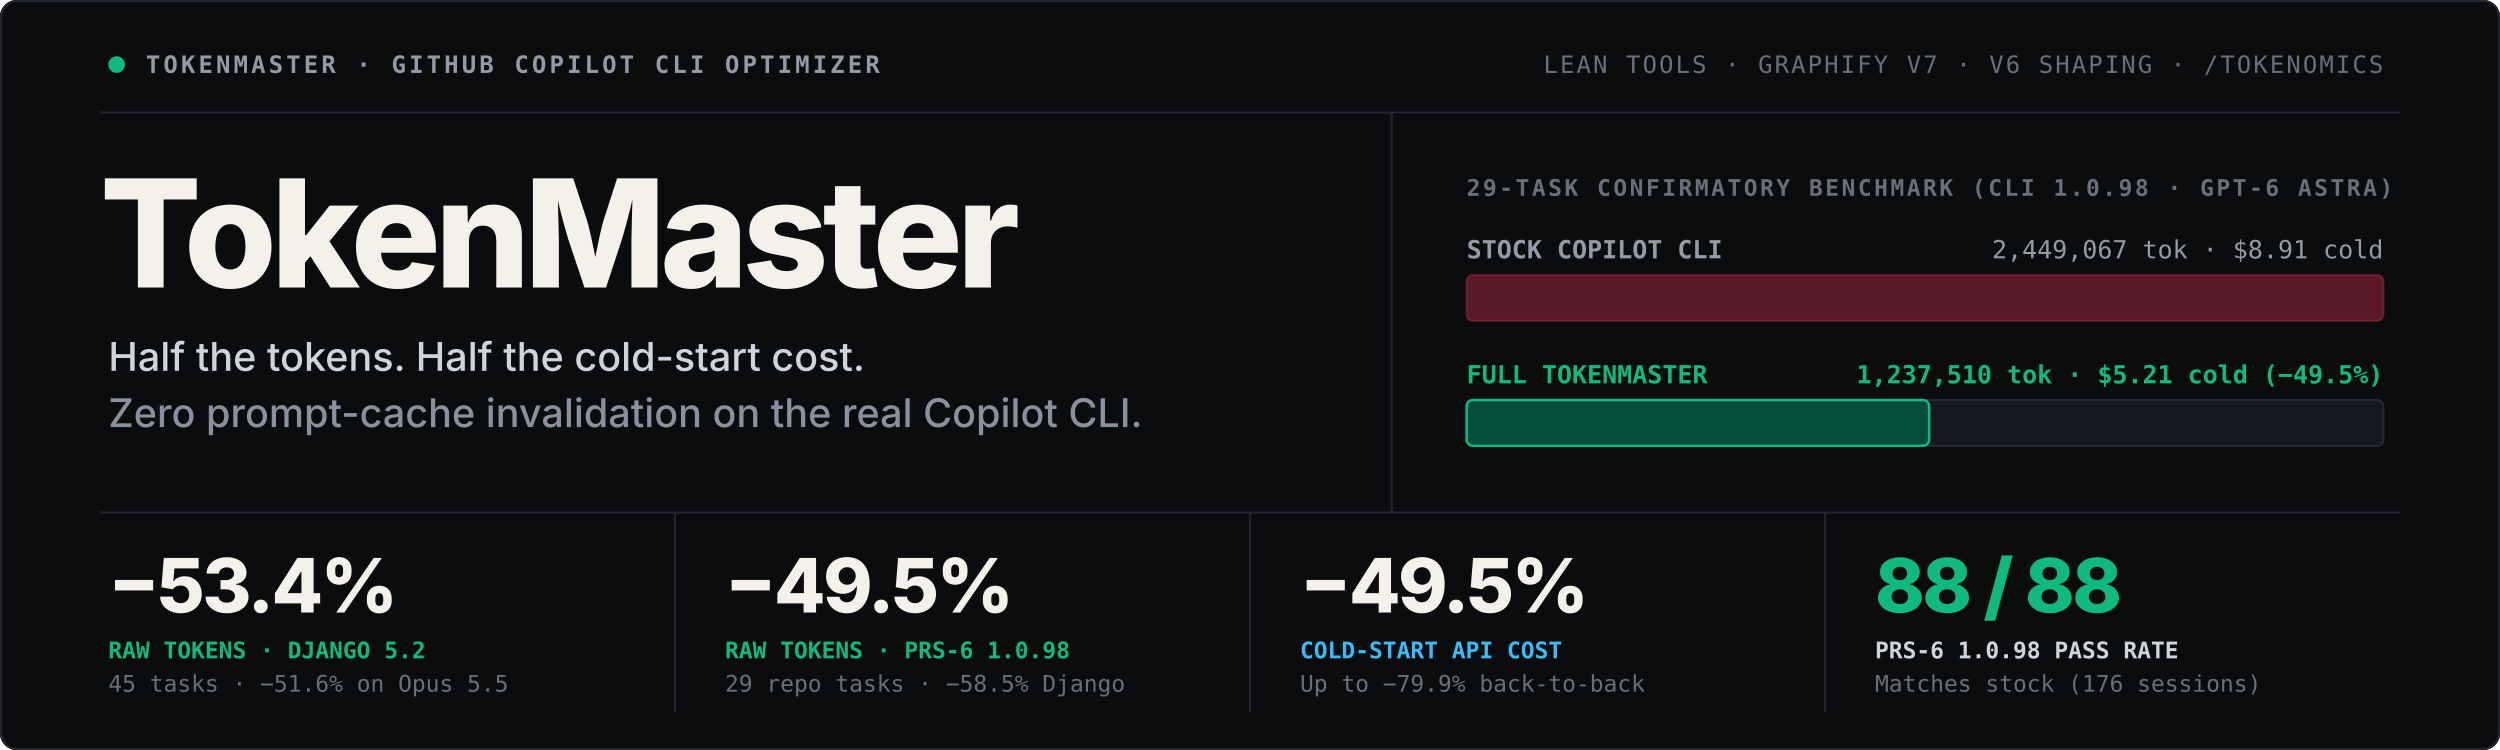
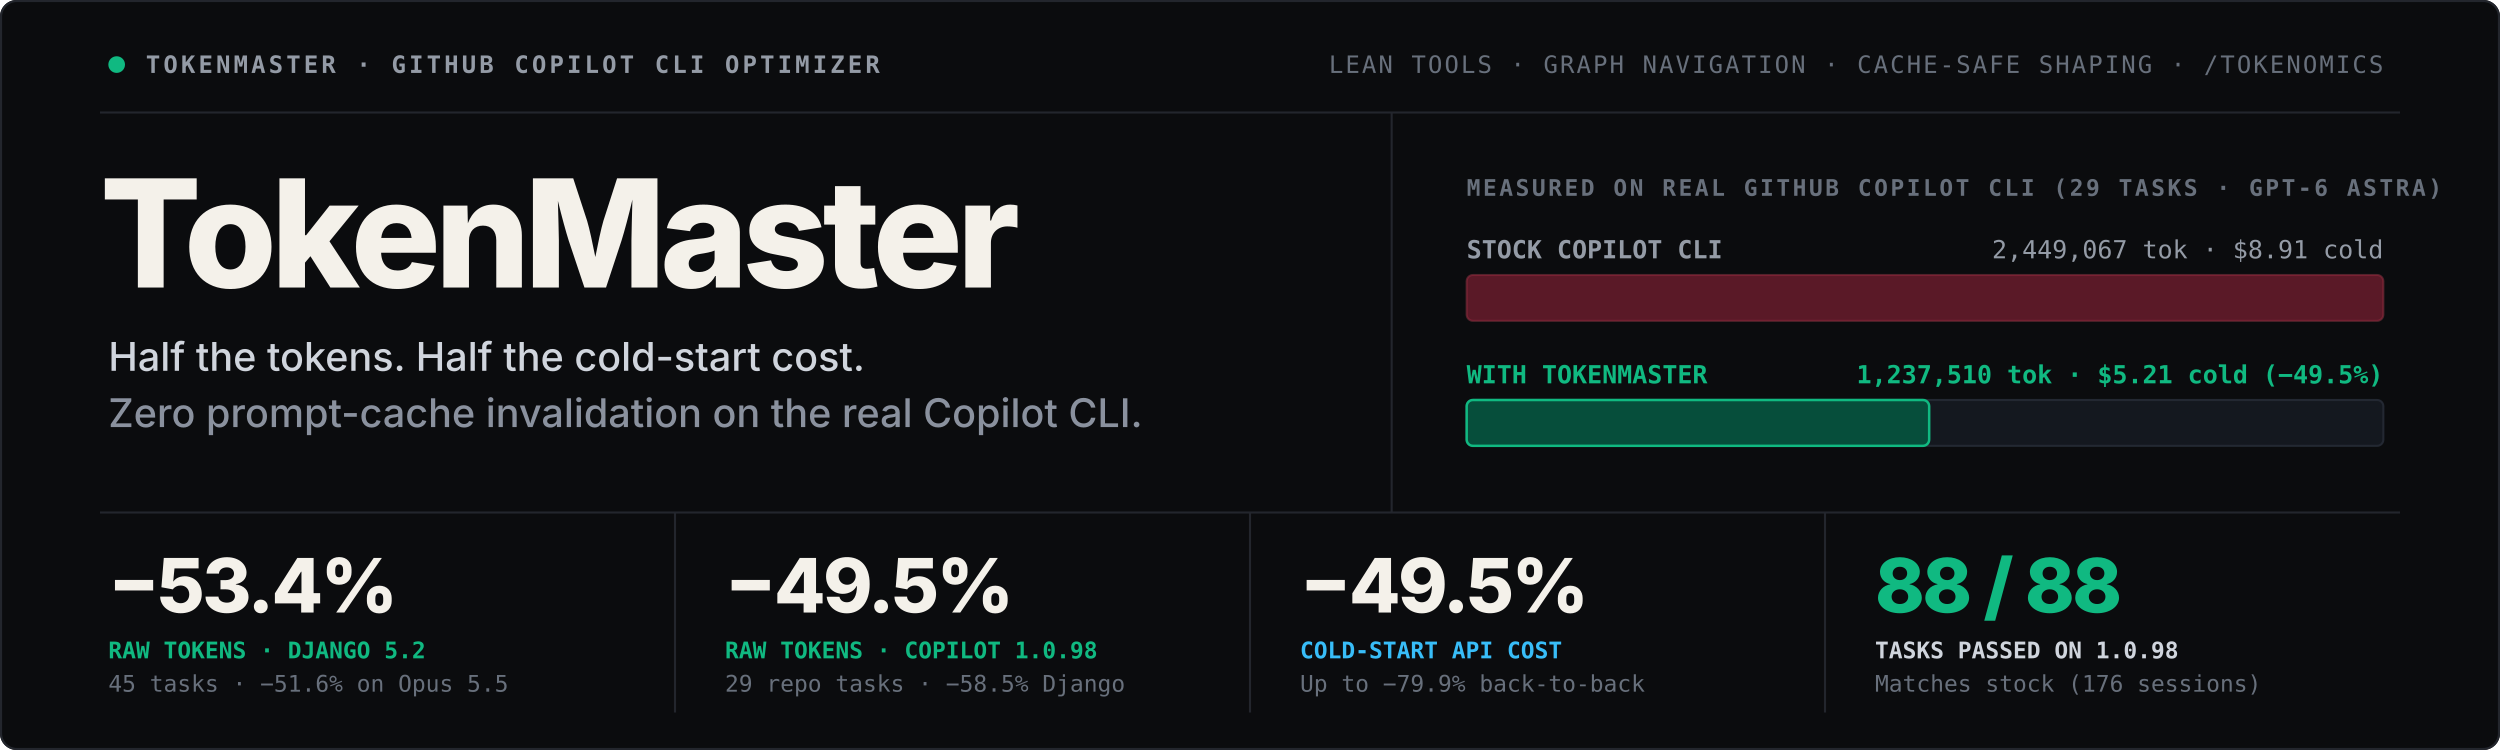
<svg xmlns="http://www.w3.org/2000/svg" viewBox="0 0 1200 360" width="1200" height="360" role="img" aria-label="TokenMaster — Half the tokens. Half the cold-start cost. Zero prompt-cache invalidation on the real GitHub Copilot CLI.">
  <rect width="1200" height="360" rx="8" fill="#0B0C0E" />
  <rect x="0.5" y="0.5" width="1199" height="359" rx="7.5" fill="none" stroke="#23262D" stroke-width="1" />
  <circle cx="56" cy="31" r="4" fill="#10B981" />
  <text x="70" y="35" font-family="ui-monospace, SFMono-Regular, Menlo, Consolas, monospace" font-size="11.5" font-weight="600" fill="#949BA6" letter-spacing="1.5">TOKENMASTER · GITHUB COPILOT CLI OPTIMIZER</text>
-   <text x="1144" y="35" text-anchor="end" font-family="ui-monospace, SFMono-Regular, Menlo, Consolas, monospace" font-size="11.5" fill="#68707C" letter-spacing="1.0">LEAN TOOLS · GRAPHIFY V7 · V6 SHAPING · /TOKENOMICS</text>
+   <text x="1144" y="35" text-anchor="end" font-family="ui-monospace, SFMono-Regular, Menlo, Consolas, monospace" font-size="11.5" fill="#68707C" letter-spacing="1.0">LEAN TOOLS · GRAPH NAVIGATION · CACHE-SAFE SHAPING · /TOKENOMICS</text>
  <line x1="48" y1="54" x2="1152" y2="54" stroke="#23262D" stroke-width="1" />
  <line x1="668" y1="54" x2="668" y2="246" stroke="#23262D" stroke-width="1" />
  <text x="48" y="138" font-family="-apple-system, BlinkMacSystemFont, 'Segoe UI', Inter, Helvetica, Arial, sans-serif" font-size="72" font-weight="800" fill="#F4F1EA" letter-spacing="-2.8">TokenMaster</text>
  <text x="52" y="178" font-family="-apple-system, BlinkMacSystemFont, 'Segoe UI', Inter, Helvetica, Arial, sans-serif" font-size="19" font-weight="500" fill="#D0D5DD">Half the tokens. Half the cold-start cost.</text>
  <text x="52" y="205" font-family="-apple-system, BlinkMacSystemFont, 'Segoe UI', Inter, Helvetica, Arial, sans-serif" font-size="19" font-weight="500" fill="#8A919E">Zero prompt-cache invalidation on the real Copilot CLI.</text>
  <g transform="translate(704, 82)">
-     <text x="0" y="12" font-family="ui-monospace, SFMono-Regular, Menlo, Consolas, monospace" font-size="11" font-weight="600" fill="#68707C" letter-spacing="1.2">29-TASK CONFIRMATORY BENCHMARK (CLI 1.0.98 · GPT-6 ASTRA)</text>
+     <text x="0" y="12" font-family="ui-monospace, SFMono-Regular, Menlo, Consolas, monospace" font-size="11" font-weight="600" fill="#68707C" letter-spacing="1.2">MEASURED ON REAL GITHUB COPILOT CLI (29 TASKS · GPT-6 ASTRA)</text>
    <text x="0" y="42" font-family="ui-monospace, SFMono-Regular, Menlo, Consolas, monospace" font-size="12" font-weight="600" fill="#949BA6">STOCK COPILOT CLI</text>
    <text x="440" y="42" text-anchor="end" font-family="ui-monospace, SFMono-Regular, Menlo, Consolas, monospace" font-size="12" fill="#949BA6">2,449,067 tok · $8.91 cold</text>
    <rect x="0" y="50" width="440" height="22" rx="3" fill="#26171A" stroke="#52232B" stroke-width="1" />
    <rect x="0" y="50" width="440" height="22" rx="3" fill="#E11D48" opacity="0.28" />
-     <text x="0" y="102" font-family="ui-monospace, SFMono-Regular, Menlo, Consolas, monospace" font-size="12" font-weight="700" fill="#10B981">FULL TOKENMASTER</text>
+     <text x="0" y="102" font-family="ui-monospace, SFMono-Regular, Menlo, Consolas, monospace" font-size="12" font-weight="700" fill="#10B981">WITH TOKENMASTER</text>
    <text x="440" y="102" text-anchor="end" font-family="ui-monospace, SFMono-Regular, Menlo, Consolas, monospace" font-size="12" font-weight="700" fill="#10B981">1,237,510 tok · $5.21 cold (−49.5%)</text>
    <rect x="0" y="110" width="440" height="22" rx="3" fill="#14181F" stroke="#232832" stroke-width="1" />
    <rect x="0" y="110" width="222" height="22" rx="3" fill="#064E3B" stroke="#10B981" stroke-width="1.2" />
  </g>
  <line x1="48" y1="246" x2="1152" y2="246" stroke="#23262D" stroke-width="1" />
  <line x1="324" y1="246" x2="324" y2="342" stroke="#23262D" stroke-width="1" />
  <line x1="600" y1="246" x2="600" y2="342" stroke="#23262D" stroke-width="1" />
  <line x1="876" y1="246" x2="876" y2="342" stroke="#23262D" stroke-width="1" />
  <text x="52" y="294" font-family="-apple-system, BlinkMacSystemFont, 'Segoe UI', Inter, Helvetica, Arial, sans-serif" font-size="36" font-weight="800" fill="#F4F1EA" letter-spacing="-1.2">−53.4%</text>
  <text x="52" y="316" font-family="ui-monospace, SFMono-Regular, Menlo, Consolas, monospace" font-size="11" font-weight="600" fill="#10B981">RAW TOKENS · DJANGO 5.2</text>
  <text x="52" y="332" font-family="ui-monospace, SFMono-Regular, Menlo, Consolas, monospace" font-size="11" fill="#68707C">45 tasks · −51.6% on Opus 5.5</text>
  <text x="348" y="294" font-family="-apple-system, BlinkMacSystemFont, 'Segoe UI', Inter, Helvetica, Arial, sans-serif" font-size="36" font-weight="800" fill="#F4F1EA" letter-spacing="-1.2">−49.5%</text>
-   <text x="348" y="316" font-family="ui-monospace, SFMono-Regular, Menlo, Consolas, monospace" font-size="11" font-weight="600" fill="#10B981">RAW TOKENS · PRS-6 1.0.98</text>
+   <text x="348" y="316" font-family="ui-monospace, SFMono-Regular, Menlo, Consolas, monospace" font-size="11" font-weight="600" fill="#10B981">RAW TOKENS · COPILOT 1.0.98</text>
  <text x="348" y="332" font-family="ui-monospace, SFMono-Regular, Menlo, Consolas, monospace" font-size="11" fill="#68707C">29 repo tasks · −58.5% Django</text>
  <text x="624" y="294" font-family="-apple-system, BlinkMacSystemFont, 'Segoe UI', Inter, Helvetica, Arial, sans-serif" font-size="36" font-weight="800" fill="#F4F1EA" letter-spacing="-1.2">−49.5%</text>
  <text x="624" y="316" font-family="ui-monospace, SFMono-Regular, Menlo, Consolas, monospace" font-size="11" font-weight="600" fill="#38BDF8">COLD-START API COST</text>
  <text x="624" y="332" font-family="ui-monospace, SFMono-Regular, Menlo, Consolas, monospace" font-size="11" fill="#68707C">Up to −79.9% back-to-back</text>
  <text x="900" y="294" font-family="-apple-system, BlinkMacSystemFont, 'Segoe UI', Inter, Helvetica, Arial, sans-serif" font-size="36" font-weight="800" fill="#10B981" letter-spacing="-1.2">88 / 88</text>
-   <text x="900" y="316" font-family="ui-monospace, SFMono-Regular, Menlo, Consolas, monospace" font-size="11" font-weight="600" fill="#D0D5DD">PRS-6 1.0.98 PASS RATE</text>
+   <text x="900" y="316" font-family="ui-monospace, SFMono-Regular, Menlo, Consolas, monospace" font-size="11" font-weight="600" fill="#D0D5DD">TASKS PASSED ON 1.0.98</text>
  <text x="900" y="332" font-family="ui-monospace, SFMono-Regular, Menlo, Consolas, monospace" font-size="11" fill="#68707C">Matches stock (176 sessions)</text>
</svg>
